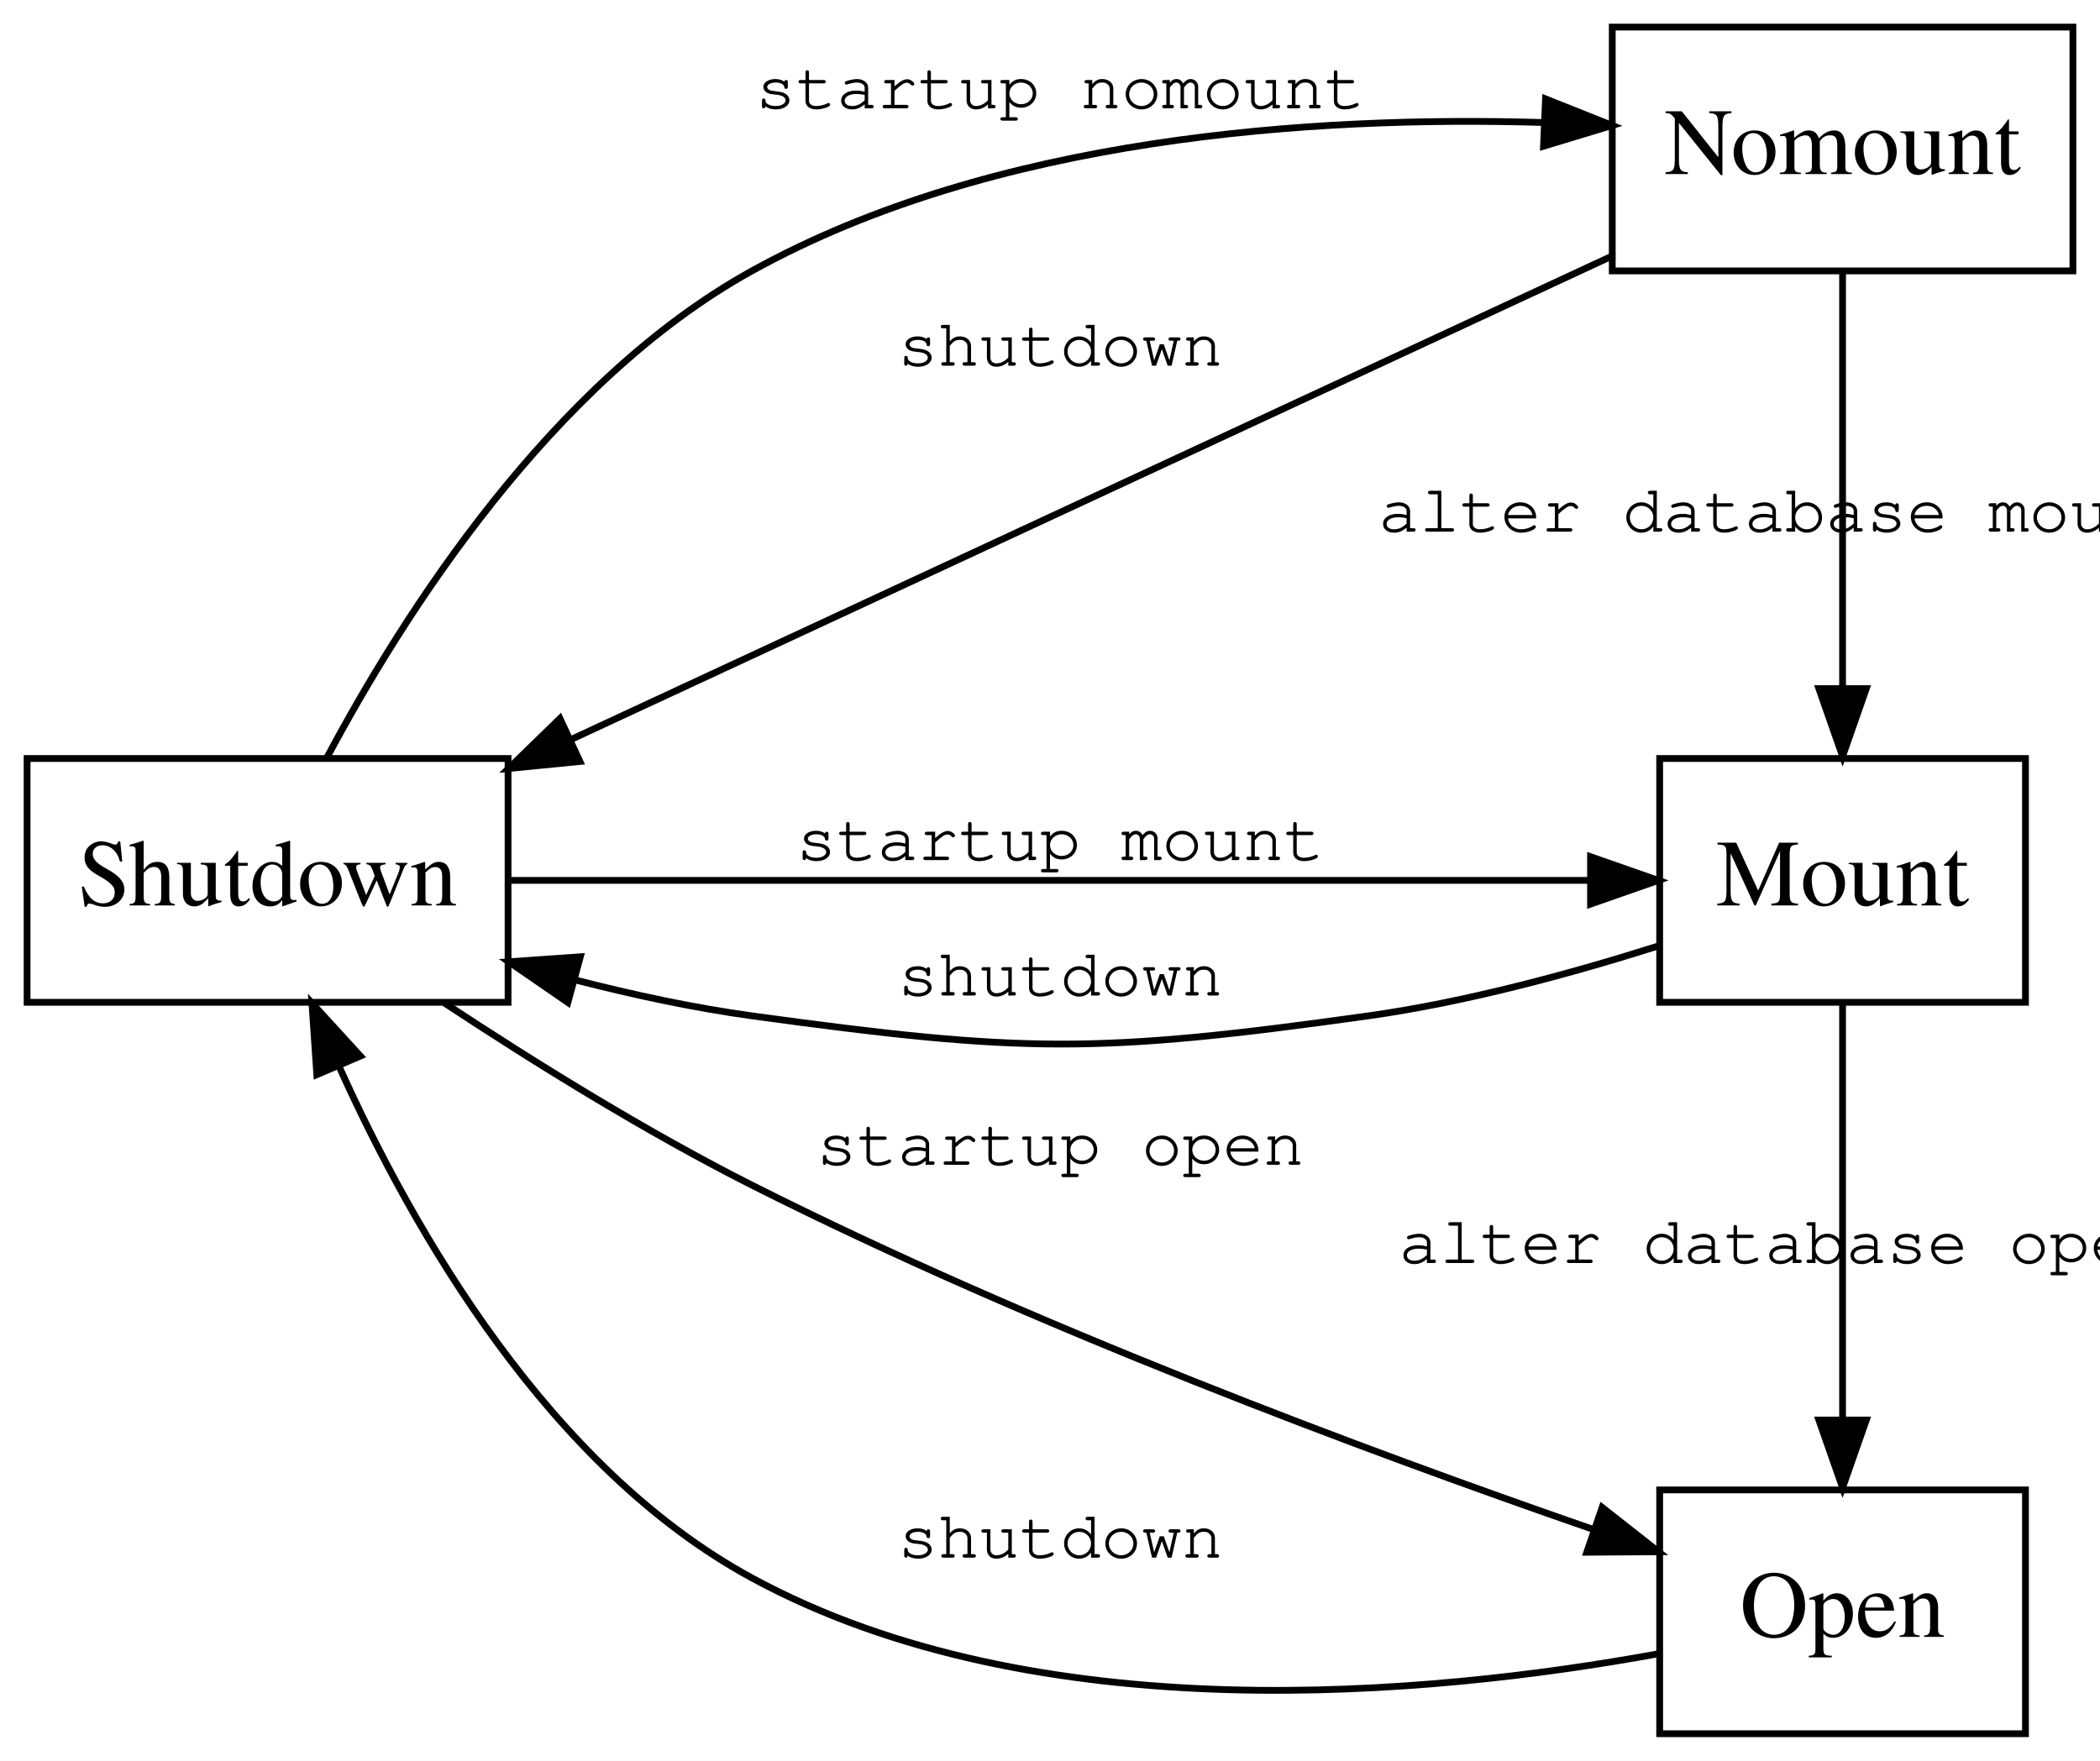
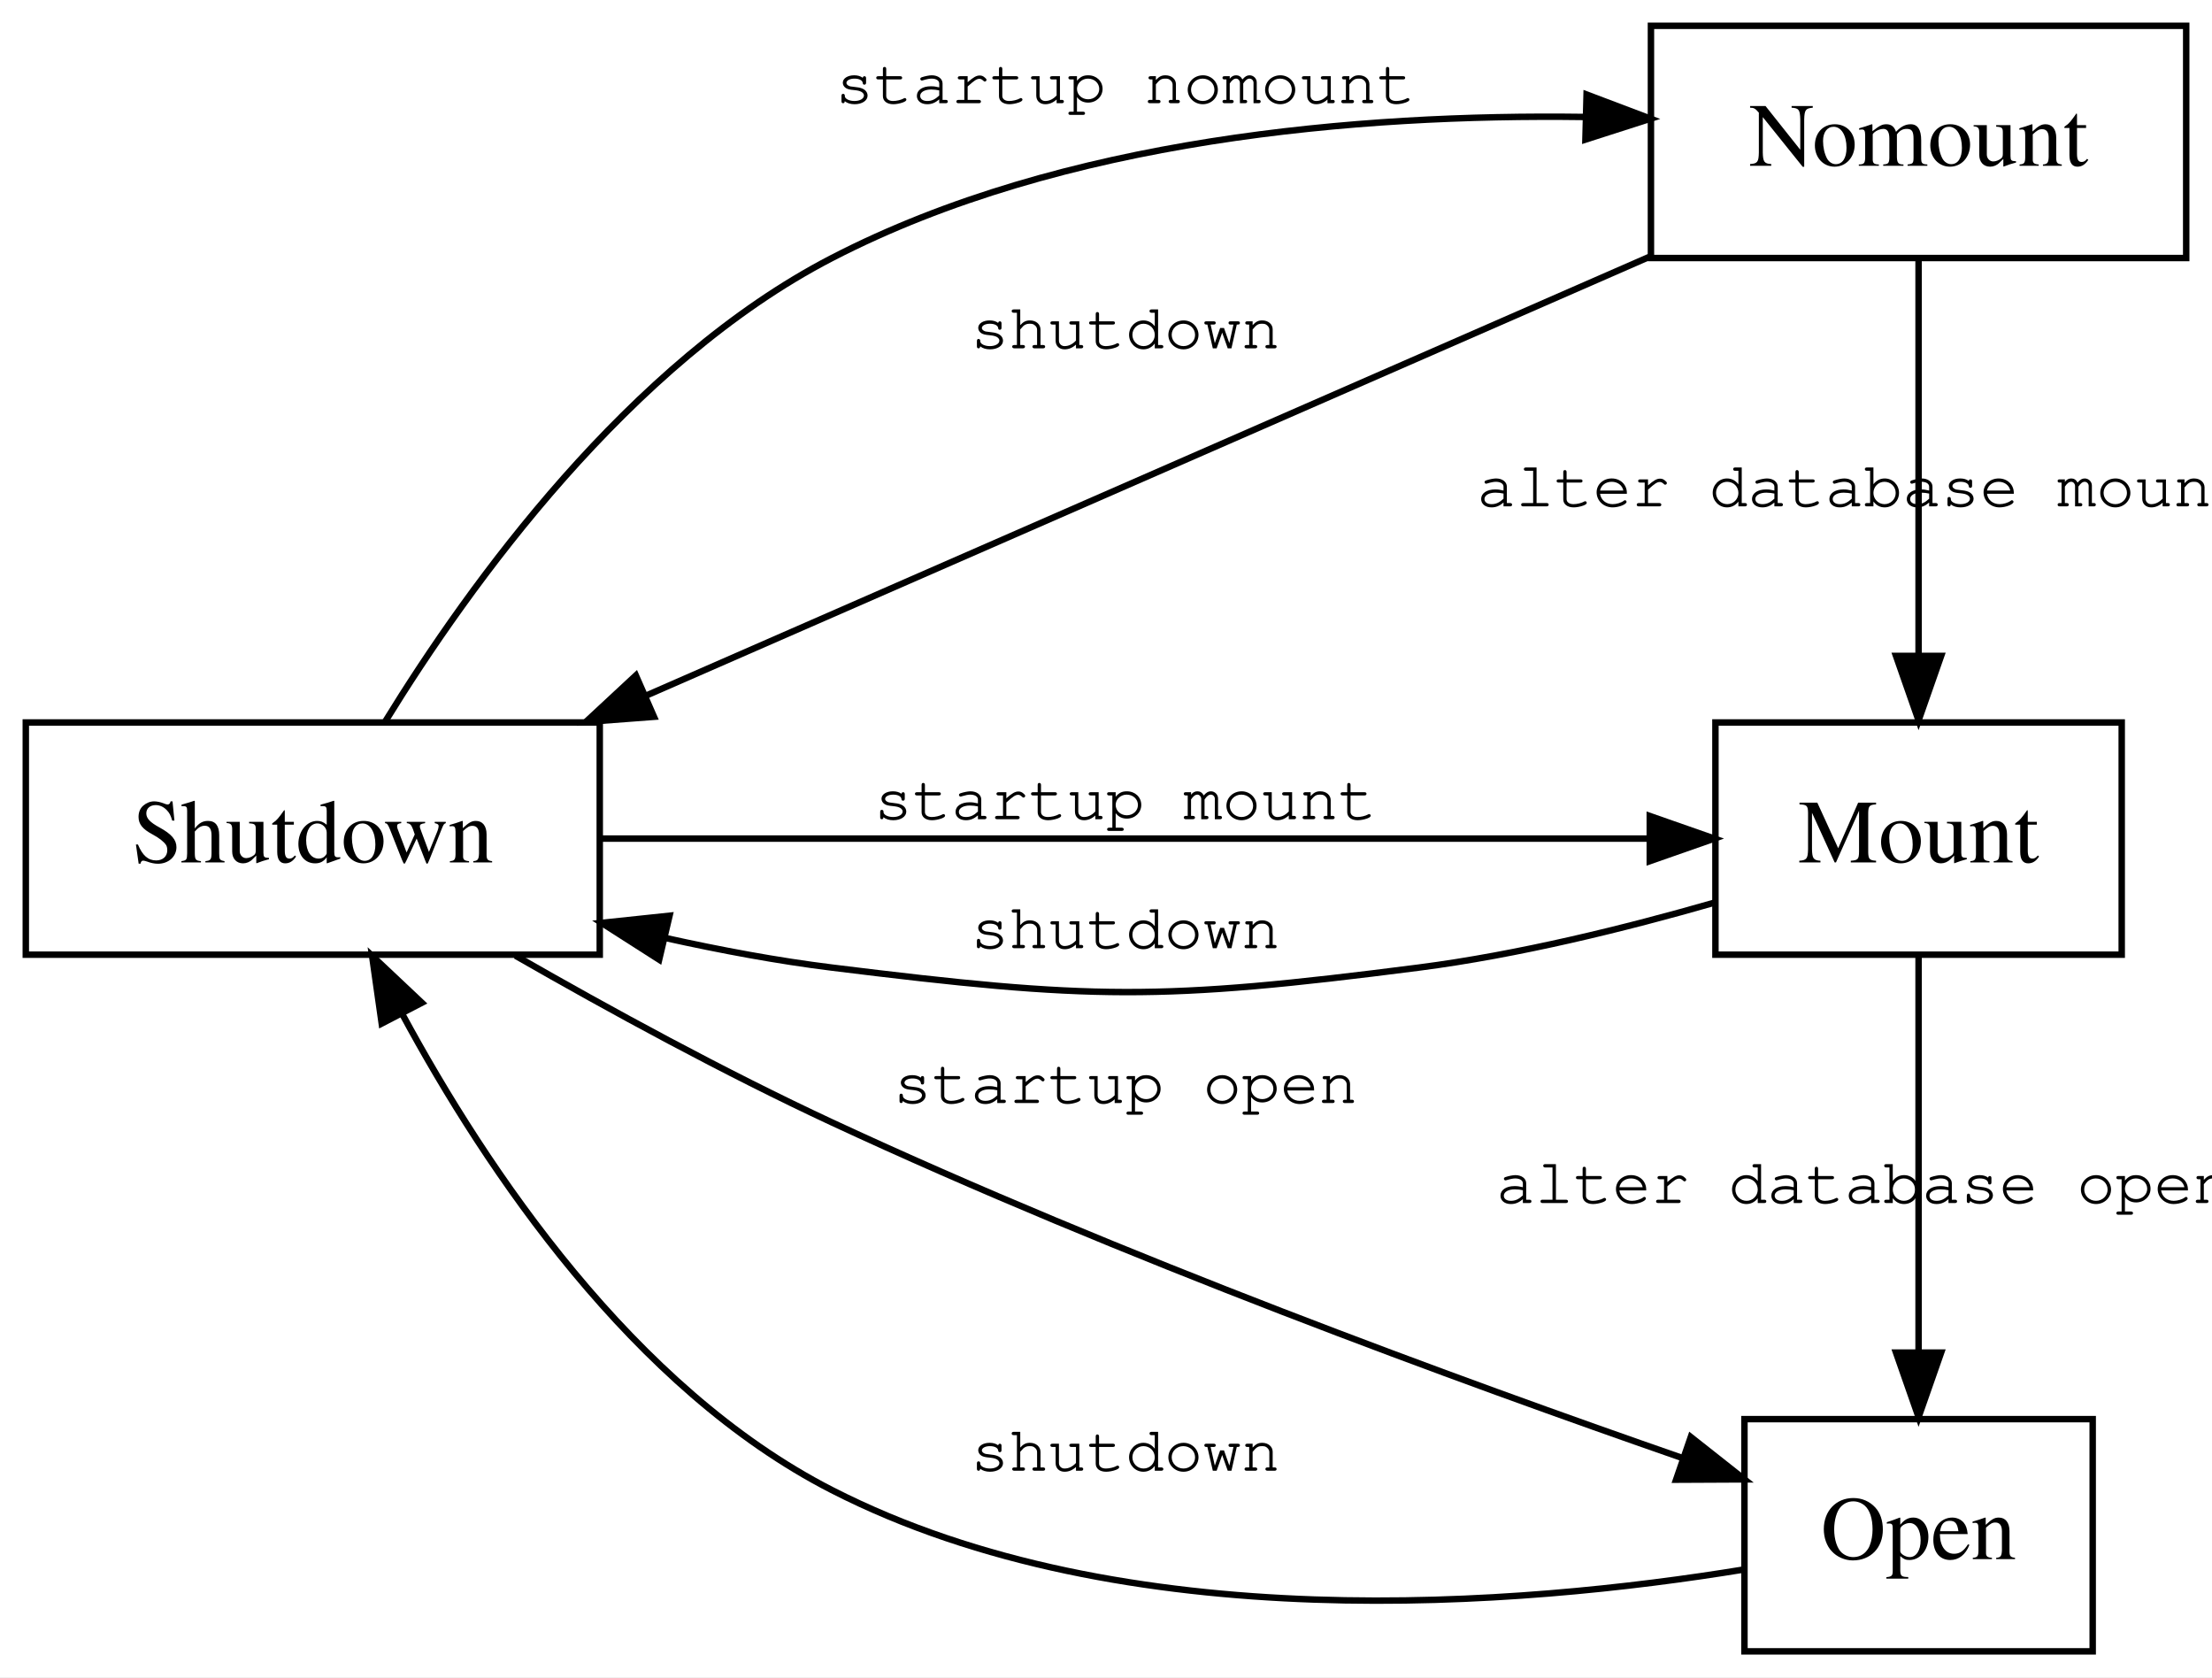
- <svg xmlns="http://www.w3.org/2000/svg" width="310pt" height="260pt" viewBox="0.00 0.00 310.00 260.00">
+ <svg xmlns="http://www.w3.org/2000/svg" width="343pt" height="260pt" viewBox="0.00 0.00 343.00 260.00">
  <g id="graph0" class="graph" transform="scale(1 1) rotate(0) translate(4 256)">
-     <polygon fill="#ffffff" stroke="transparent" points="-4,4 -4,-256 306,-256 306,4 -4,4" />
+     <polygon fill="white" stroke="transparent" points="-4,4 -4,-256 339,-256 339,4 -4,4" />
    <g id="node1" class="node">
-       <polygon fill="none" stroke="#000000" points="71,-144 0,-144 0,-108 71,-108 71,-144" />
-       <text text-anchor="middle" x="35.5" y="-122.3" font-family="Times,serif" font-size="14.00" fill="#000000">Shutdown</text>
+       <polygon fill="none" stroke="black" points="89,-144 0,-144 0,-108 89,-108 89,-144" />
+       <text text-anchor="middle" x="44.5" y="-122.3" font-family="Times,serif" font-size="14.00">Shutdown</text>
    </g>
    <g id="node2" class="node">
-       <polygon fill="none" stroke="#000000" points="302,-252 234,-252 234,-216 302,-216 302,-252" />
-       <text text-anchor="middle" x="268" y="-230.3" font-family="Times,serif" font-size="14.00" fill="#000000">Nomount</text>
+       <polygon fill="none" stroke="black" points="335,-252 252,-252 252,-216 335,-216 335,-252" />
+       <text text-anchor="middle" x="293.5" y="-230.3" font-family="Times,serif" font-size="14.00">Nomount</text>
    </g>
    <g id="edge1" class="edge">
-       <path fill="none" stroke="#000000" d="M44.236,-144.086C55.526,-165.276 77.317,-199.575 107,-216 142.795,-235.806 189.889,-238.917 223.887,-237.909" />
-       <polygon fill="#000000" stroke="#000000" points="224.149,-241.401 233.99,-237.478 223.85,-234.408 224.149,-241.401" />
-       <text text-anchor="middle" x="152.5" y="-240" font-family="Courier,monospace" font-size="10.00" fill="#000000">startup nomount</text>
+       <path fill="none" stroke="black" d="M55.73,-144.14C68.79,-165.38 93.52,-199.72 125,-216 160.91,-234.56 206.86,-238.33 241.55,-237.87" />
+       <polygon fill="black" stroke="black" points="242.02,-241.35 251.93,-237.6 241.84,-234.36 242.02,-241.35" />
+       <text text-anchor="middle" x="170.5" y="-240" font-family="Courier,monospace" font-size="10.00">startup nomount</text>
    </g>
    <g id="node3" class="node">
-       <polygon fill="none" stroke="#000000" points="295,-144 241,-144 241,-108 295,-108 295,-144" />
-       <text text-anchor="middle" x="268" y="-122.3" font-family="Times,serif" font-size="14.00" fill="#000000">Mount</text>
+       <polygon fill="none" stroke="black" points="325,-144 262,-144 262,-108 325,-108 325,-144" />
+       <text text-anchor="middle" x="293.5" y="-122.3" font-family="Times,serif" font-size="14.00">Mount</text>
    </g>
    <g id="edge2" class="edge">
-       <path fill="none" stroke="#000000" d="M71.065,-126C114.194,-126 186.56,-126 230.53,-126" />
-       <polygon fill="#000000" stroke="#000000" points="230.794,-129.5 240.794,-126 230.794,-122.5 230.794,-129.5" />
-       <text text-anchor="middle" x="152.5" y="-129" font-family="Courier,monospace" font-size="10.00" fill="#000000">startup mount</text>
+       <path fill="none" stroke="black" d="M89.09,-126C134.99,-126 206.7,-126 251.57,-126" />
+       <polygon fill="black" stroke="black" points="251.82,-129.5 261.82,-126 251.82,-122.5 251.82,-129.5" />
+       <text text-anchor="middle" x="170.5" y="-129" font-family="Courier,monospace" font-size="10.00">startup mount</text>
    </g>
    <g id="node4" class="node">
-       <polygon fill="none" stroke="#000000" points="295,-36 241,-36 241,0 295,0 295,-36" />
-       <text text-anchor="middle" x="268" y="-14.3" font-family="Times,serif" font-size="14.00" fill="#000000">Open</text>
+       <polygon fill="none" stroke="black" points="320.5,-36 266.5,-36 266.5,0 320.5,0 320.5,-36" />
+       <text text-anchor="middle" x="293.5" y="-14.3" font-family="Times,serif" font-size="14.00">Open</text>
    </g>
    <g id="edge3" class="edge">
-       <path fill="none" stroke="#000000" d="M61.627,-107.887C74.873,-99.14 91.418,-88.864 107,-81 148.162,-60.228 197.893,-41.701 231.09,-30.204" />
-       <polygon fill="#000000" stroke="#000000" points="232.508,-33.418 240.834,-26.867 230.24,-26.796 232.508,-33.418" />
-       <text text-anchor="middle" x="152.5" y="-84" font-family="Courier,monospace" font-size="10.00" fill="#000000">startup open</text>
+       <path fill="none" stroke="black" d="M75.94,-107.84C90.53,-99.47 108.41,-89.72 125,-82 169.45,-61.33 222.58,-41.88 256.91,-29.96" />
+       <polygon fill="black" stroke="black" points="258.18,-33.23 266.5,-26.66 255.9,-26.61 258.18,-33.23" />
+       <text text-anchor="middle" x="170.5" y="-85" font-family="Courier,monospace" font-size="10.00">startup open</text>
    </g>
    <g id="edge6" class="edge">
-       <path fill="none" stroke="#000000" d="M233.953,-218.185C193.295,-199.298 125.164,-167.65 80.273,-146.798" />
-       <polygon fill="#000000" stroke="#000000" points="81.609,-143.559 71.065,-142.52 78.66,-149.908 81.609,-143.559" />
-       <text text-anchor="middle" x="152.5" y="-202" font-family="Courier,monospace" font-size="10.00" fill="#000000">shutdown</text>
+       <path fill="none" stroke="black" d="M251.84,-216.22C209.19,-197.57 142.08,-168.23 96.04,-148.1" />
+       <polygon fill="black" stroke="black" points="97.41,-144.88 86.84,-144.08 94.6,-151.29 97.41,-144.88" />
+       <text text-anchor="middle" x="170.5" y="-202" font-family="Courier,monospace" font-size="10.00">shutdown</text>
    </g>
    <g id="edge4" class="edge">
-       <path fill="none" stroke="#000000" d="M268,-215.95C268,-199.182 268,-173.94 268,-154.46" />
-       <polygon fill="#000000" stroke="#000000" points="271.5,-154.321 268,-144.321 264.5,-154.321 271.5,-154.321" />
-       <text text-anchor="middle" x="259.5" y="-177.5" font-family="Courier,monospace" font-size="10.00" fill="#000000">alter database mount      </text>
+       <path fill="none" stroke="black" d="M293.5,-215.95C293.5,-199.18 293.5,-173.94 293.5,-154.46" />
+       <polygon fill="black" stroke="black" points="297,-154.32 293.5,-144.32 290,-154.32 297,-154.32" />
+       <text text-anchor="middle" x="285" y="-177.5" font-family="Courier,monospace" font-size="10.00">alter database mount      </text>
    </g>
    <g id="edge7" class="edge">
-       <path fill="none" stroke="#000000" d="M240.786,-116.317C227.982,-112.257 212.394,-108.016 198,-106 157.946,-100.39 147.069,-100.501 107,-106 98.464,-107.171 89.511,-109.095 80.941,-111.297" />
-       <polygon fill="#000000" stroke="#000000" points="79.829,-107.973 71.103,-113.983 81.672,-114.725 79.829,-107.973" />
-       <text text-anchor="middle" x="152.5" y="-109" font-family="Courier,monospace" font-size="10.00" fill="#000000">shutdown</text>
+       <path fill="none" stroke="black" d="M261.96,-116.1C248.09,-112.11 231.39,-107.98 216,-106 175.89,-100.84 165.14,-101.03 125,-106 116.57,-107.04 107.76,-108.69 99.19,-110.59" />
+       <polygon fill="black" stroke="black" points="98.21,-107.23 89.29,-112.93 99.82,-114.04 98.21,-107.23" />
+       <text text-anchor="middle" x="170.5" y="-109" font-family="Courier,monospace" font-size="10.00">shutdown</text>
    </g>
    <g id="edge5" class="edge">
-       <path fill="none" stroke="#000000" d="M268,-107.95C268,-91.182 268,-65.94 268,-46.46" />
-       <polygon fill="#000000" stroke="#000000" points="271.5,-46.321 268,-36.321 264.5,-46.321 271.5,-46.321" />
-       <text text-anchor="middle" x="259.5" y="-69.5" font-family="Courier,monospace" font-size="10.00" fill="#000000">alter database open     </text>
+       <path fill="none" stroke="black" d="M293.5,-107.95C293.5,-91.18 293.5,-65.94 293.5,-46.46" />
+       <polygon fill="black" stroke="black" points="297,-46.32 293.5,-36.32 290,-46.32 297,-46.32" />
+       <text text-anchor="middle" x="285" y="-69.5" font-family="Courier,monospace" font-size="10.00">alter database open     </text>
    </g>
    <g id="edge8" class="edge">
-       <path fill="none" stroke="#000000" d="M240.732,-11.793C207.079,-5.646 149.146,-.111 107,-23 77.109,-39.233 57.069,-74.024 45.991,-98.67" />
-       <polygon fill="#000000" stroke="#000000" points="42.766,-97.31 42.051,-107.881 49.202,-100.063 42.766,-97.31" />
-       <text text-anchor="middle" x="152.5" y="-26" font-family="Courier,monospace" font-size="10.00" fill="#000000">shutdown</text>
+       <path fill="none" stroke="black" d="M266.42,-12.69C231.97,-7.05 170.35,-1.8 125,-25 94.13,-40.79 71.45,-74.62 58.39,-98.77" />
+       <polygon fill="black" stroke="black" points="55.19,-97.33 53.7,-107.82 61.41,-100.55 55.19,-97.33" />
+       <text text-anchor="middle" x="170.5" y="-28" font-family="Courier,monospace" font-size="10.00">shutdown</text>
    </g>
  </g>
</svg>
